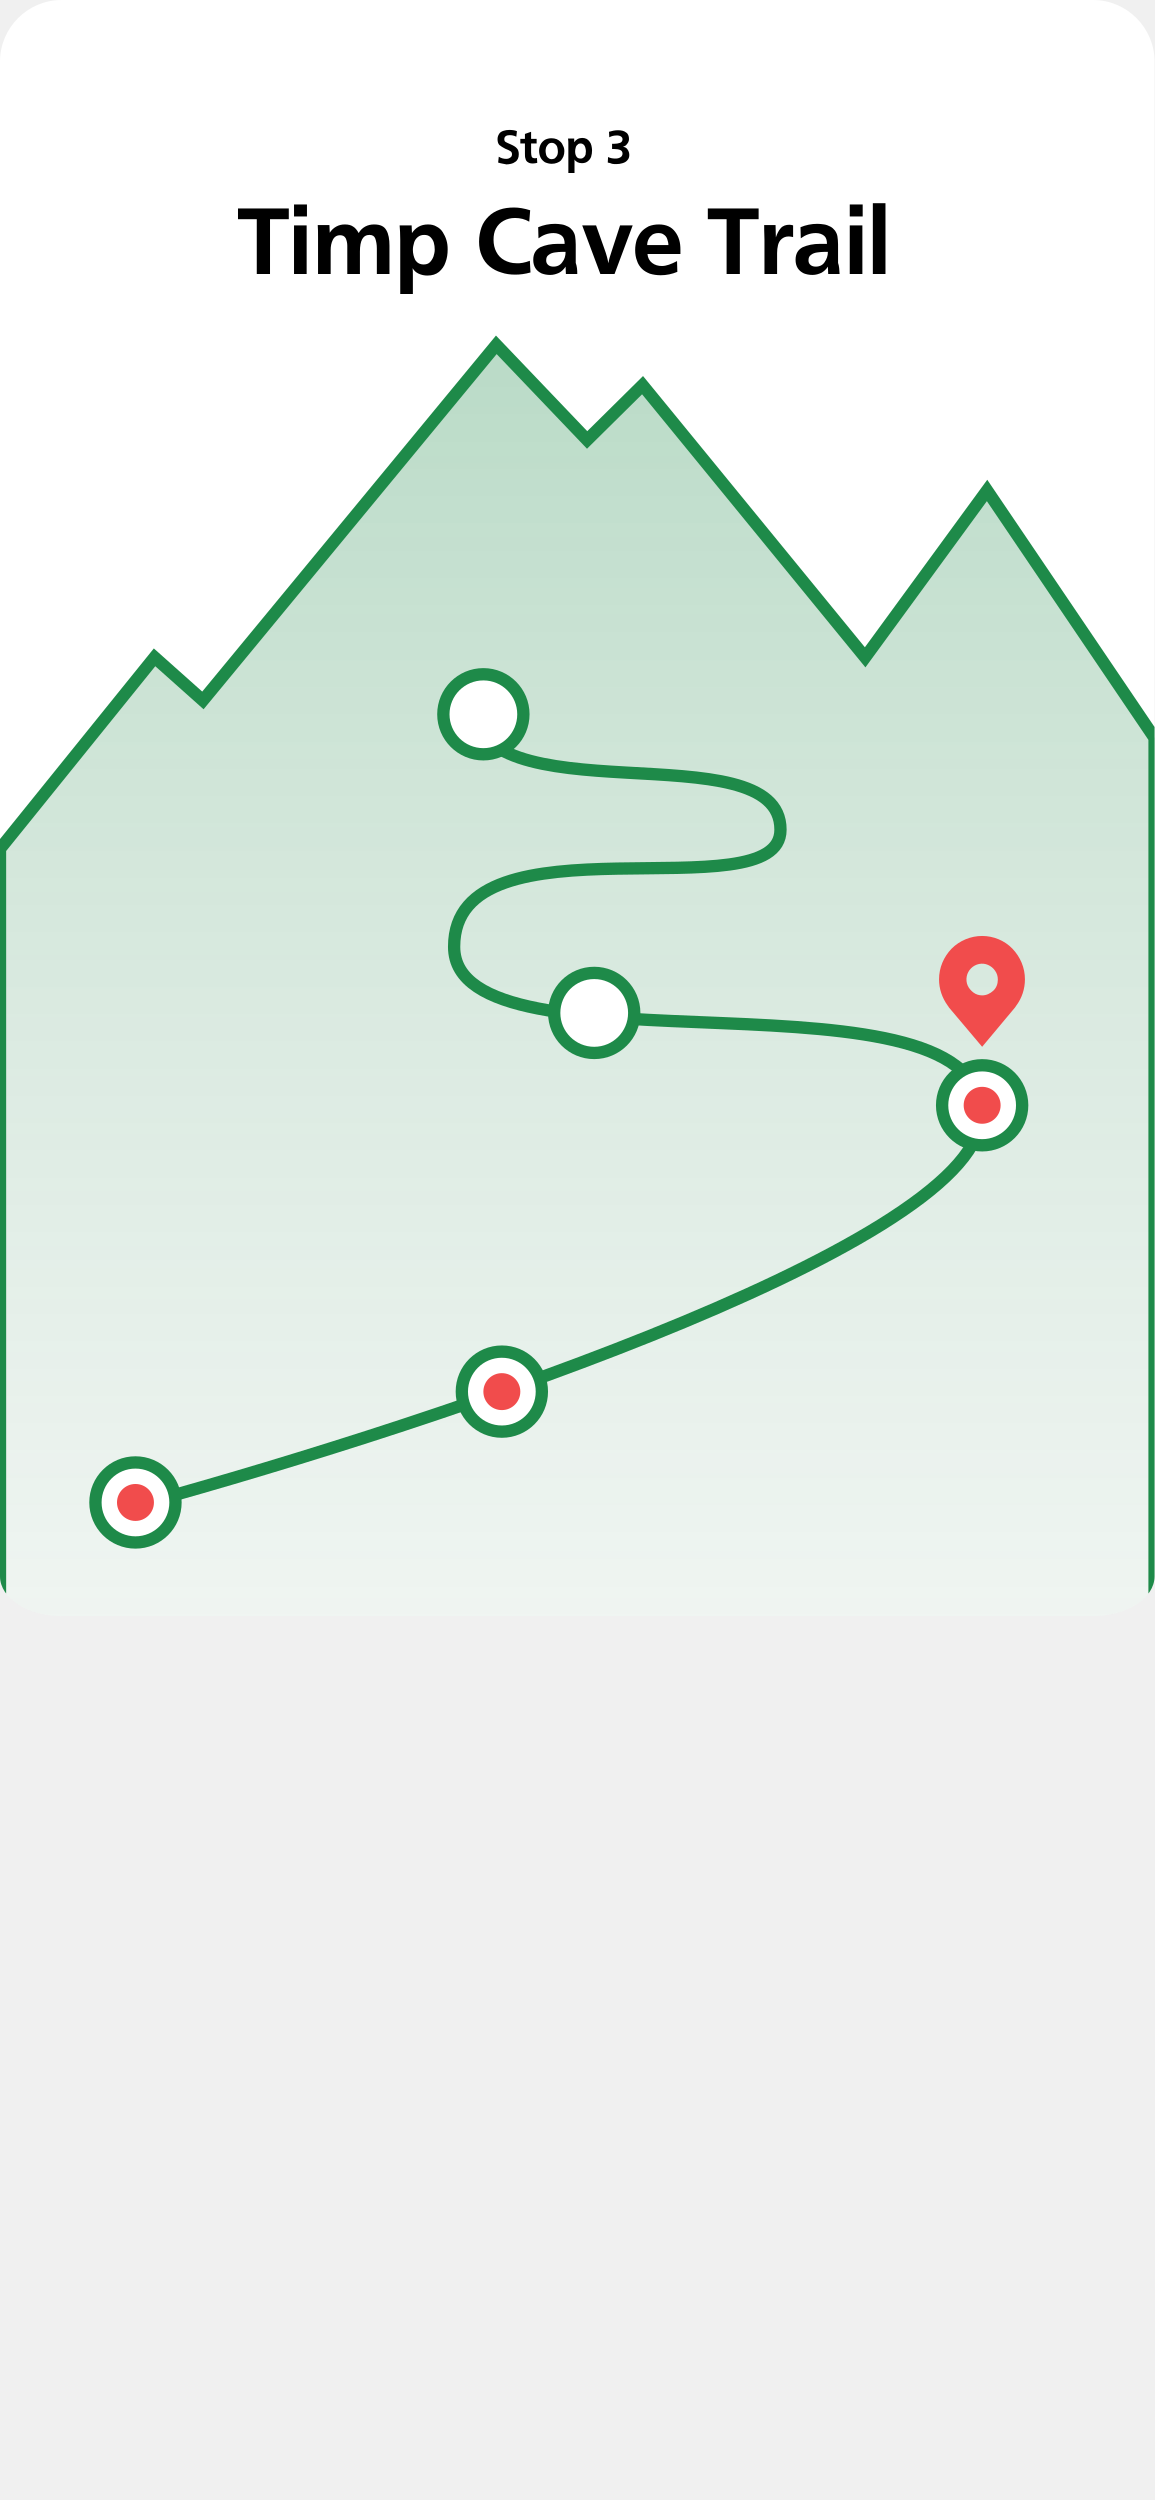
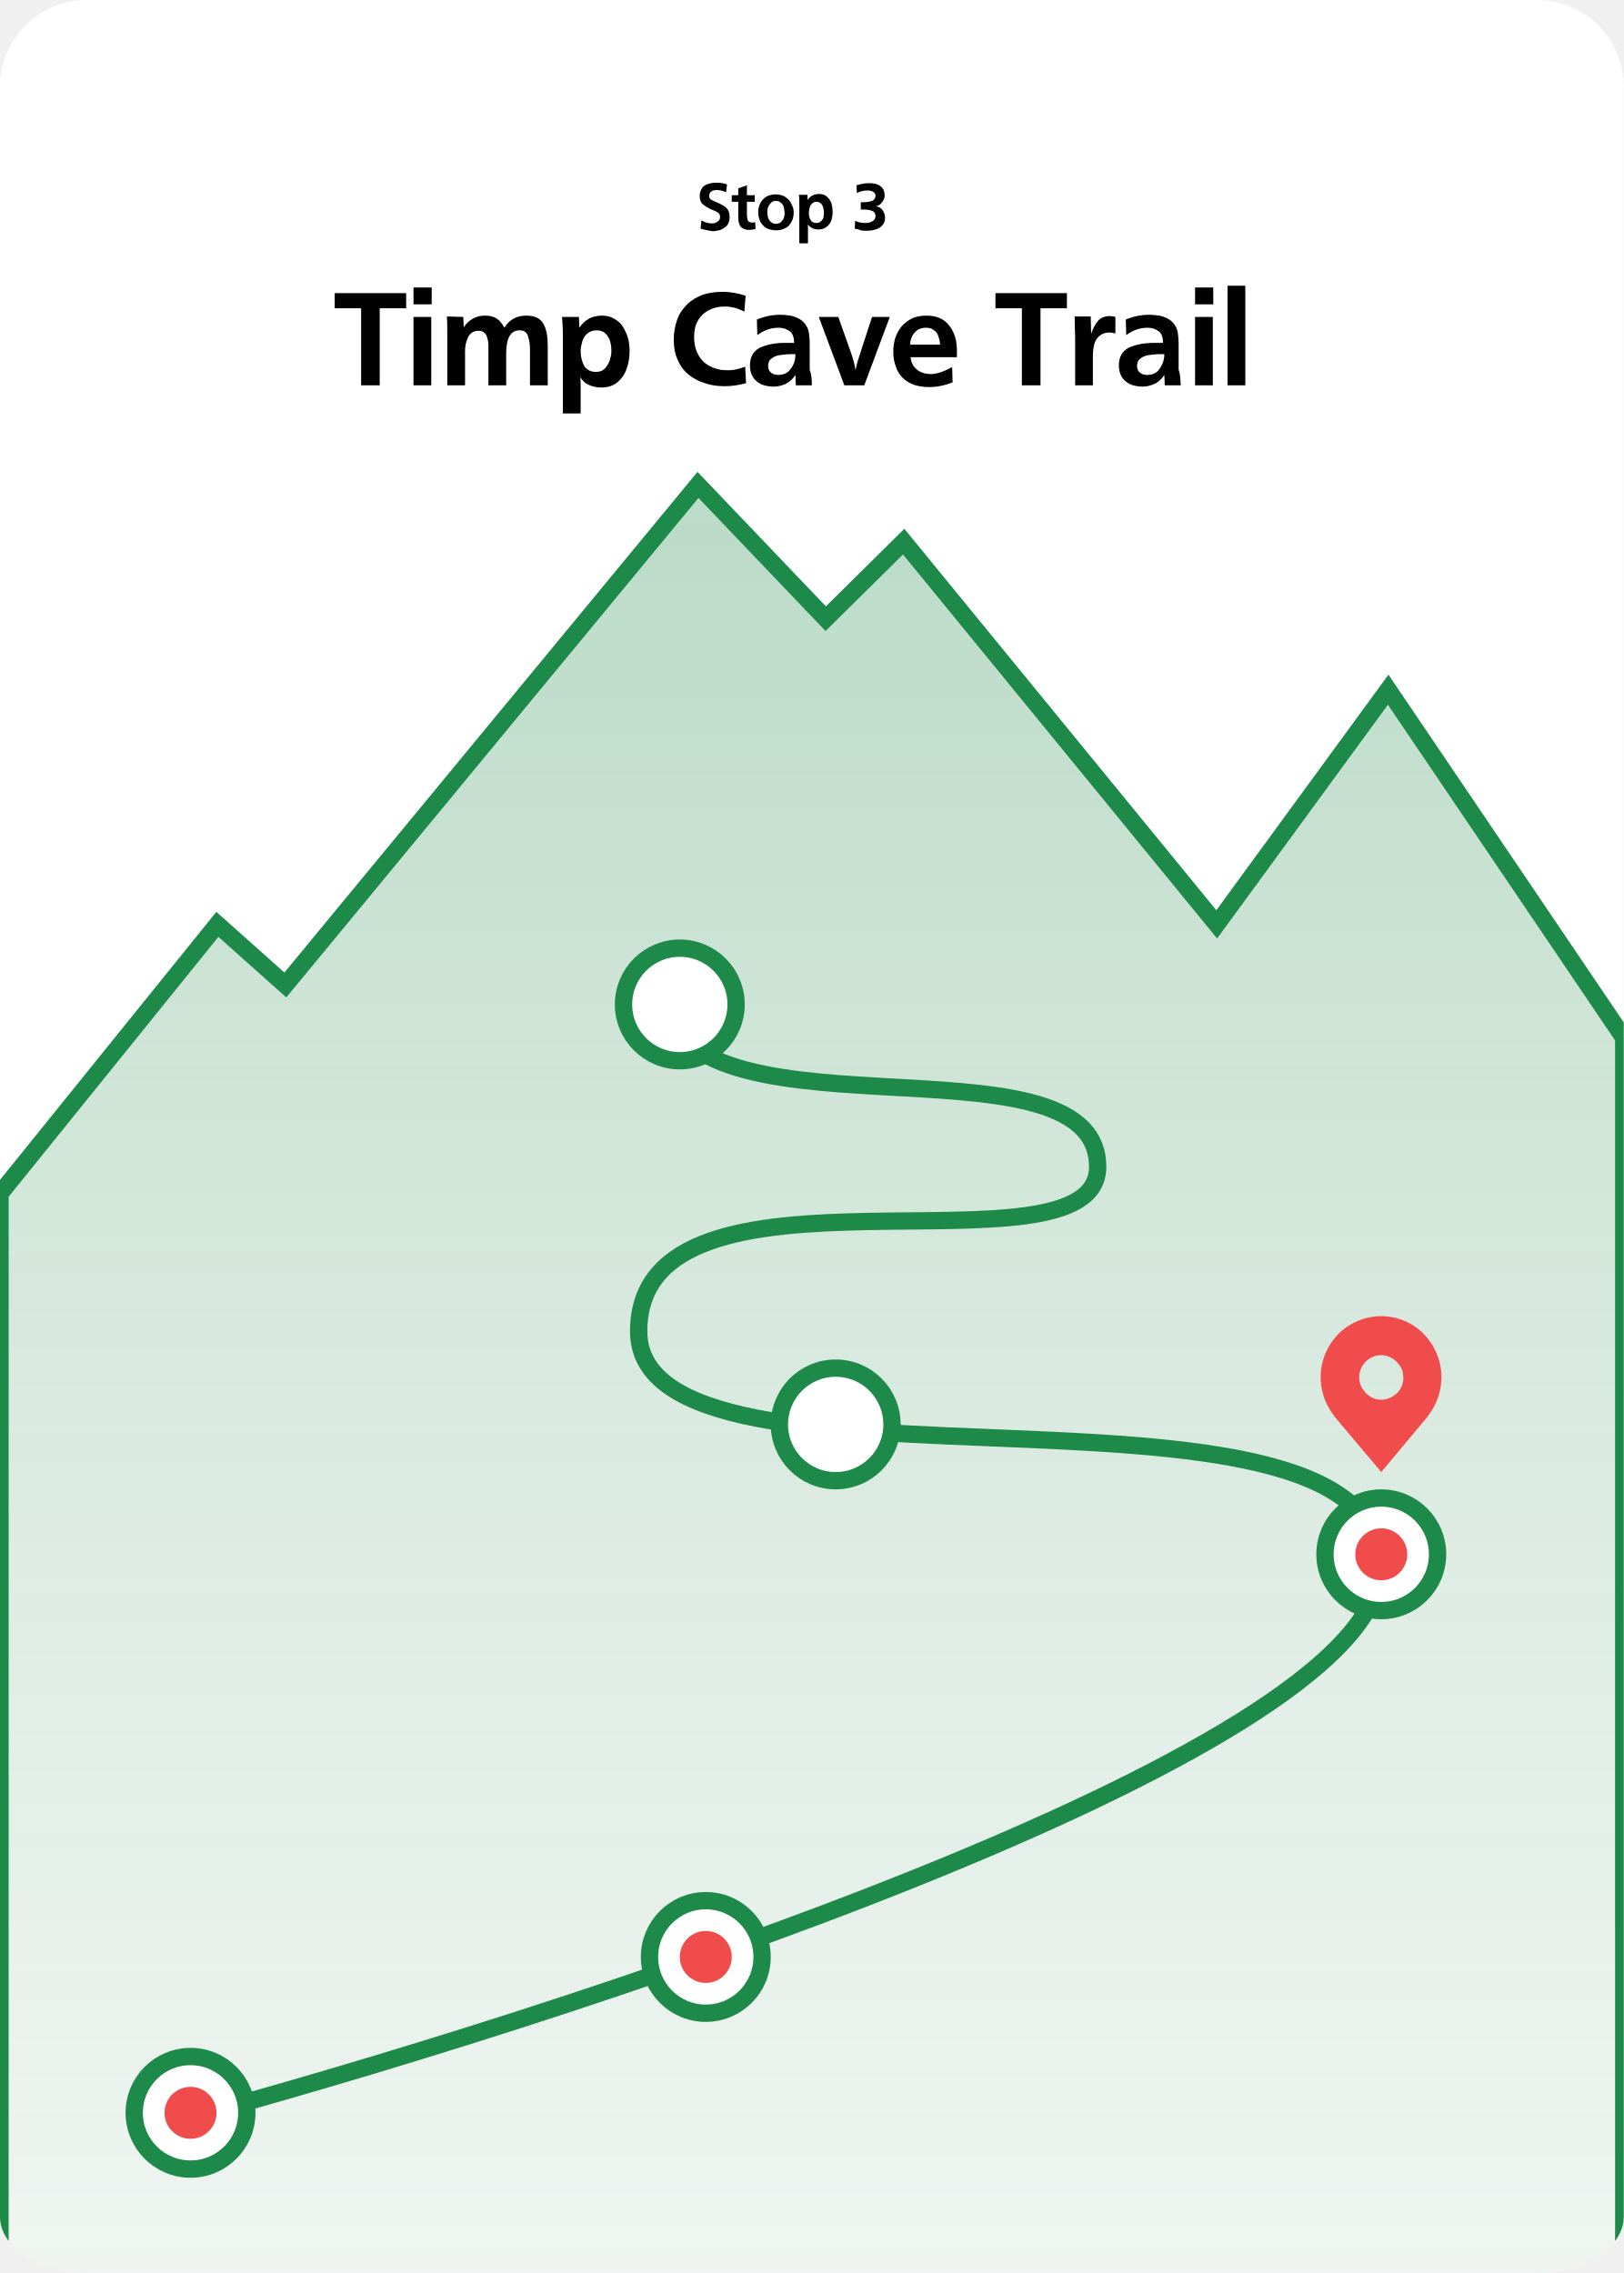
- <svg xmlns="http://www.w3.org/2000/svg" xmlns:xlink="http://www.w3.org/1999/xlink" version="1.1" id="Layer_1" x="0px" y="0px" viewBox="0 0 375 812" style="enable-background:new 0 0 375 812;" xml:space="preserve">
+ <svg xmlns="http://www.w3.org/2000/svg" xmlns:xlink="http://www.w3.org/1999/xlink" version="1.1" id="Layer_1" x="0px" y="0px" viewBox="0 0 375 525" style="enable-background:new 0 0 375 525;" xml:space="preserve">
  <style type="text/css">
- 	.st0{clip-path:url(#SVGID_00000042002182646382453890000018380629238456914076_);}
+ 	.st0{clip-path:url(#SVGID_00000096738030614387902580000017192151140783946662_);}
	.st1{fill:#FFFFFF;}
- 	.st2{fill:url(#SVGID_00000095314932862104027070000003151044133822357438_);stroke:#1E8A49;stroke-width:4;}
+ 	.st2{fill:url(#SVGID_00000147918576785711531180000012423760388169997200_);stroke:#1E8A49;stroke-width:4;}
	.st3{fill:none;stroke:#1E8A49;stroke-width:4;}
	.st4{fill:#FFFFFF;stroke:#1E8A49;stroke-width:4;}
	.st5{fill:#F14C4C;}
</style>
  <g>
-     <defs>
-       <path id="SVGID_1_" d="M20,0h335c11,0,20,5.8,20,12.9v499.1c0,7.1-9,12.9-20,12.9H20c-11,0-20-5.8-20-12.9V12.9C0,5.8,9,0,20,0z" />
-     </defs>
-     <clipPath id="SVGID_00000083775722525157554790000015619003543833203128_">
-       <use xlink:href="#SVGID_1_" style="overflow:visible;" />
-     </clipPath>
-     <g style="clip-path:url(#SVGID_00000083775722525157554790000015619003543833203128_);">
-       <path class="st1" d="M20,0h335c11,0,20,9,20,20v772c0,11-9,20-20,20H20c-11,0-20-9-20-20V20C0,9,9,0,20,0z" />
-       <linearGradient id="SVGID_00000054963872526143027310000005210673901414117517_" gradientUnits="userSpaceOnUse" x1="187.5" y1="700" x2="187.5" y2="0" gradientTransform="matrix(1 0 0 -1 0 812)">
-         <stop offset="0" style="stop-color:#1E8A49;stop-opacity:0.31" />
-         <stop offset="1" style="stop-color:#C7C7C7;stop-opacity:0" />
-       </linearGradient>
-       <path style="fill:url(#SVGID_00000054963872526143027310000005210673901414117517_);stroke:#1E8A49;stroke-width:4;" d="    M50.2,213.5L0,275.7V812h375V239.7l-54.4-80.4L281,213.5l-72.3-88.4l-18,17.8L161.2,112L65.9,227.5L50.2,213.5z" />
-       <path d="M87.7,89h-4.3V71.2h-6.1v-3.5h16.5v3.5h-6.1V89z M99.6,89h-4.1V73.2h4.1V89z M99.7,70.3h-4.2v-3.9h4.2V70.3z M107,73.2    l0.1,2.4c0.5-0.8,1.2-1.5,2.1-2c0.9-0.5,1.8-0.7,2.8-0.7c1.1,0,2,0.2,2.7,0.7c0.7,0.4,1.3,1.2,1.8,2.1c0.5-0.9,1.2-1.6,2.1-2.1    c0.9-0.5,1.9-0.7,2.9-0.7c2,0,3.3,0.6,4,1.9c0.7,1.2,1,2.9,1,5V89h-4.1v-7.7v-0.6c0-1.3-0.2-2.3-0.5-3.2c-0.3-0.8-0.9-1.2-1.9-1.2    c-2.1,0-3.1,1.8-3.1,5.4V89h-4.1v-8.1v-1.1c0-0.9-0.2-1.7-0.5-2.4c-0.4-0.7-1-1-1.8-1c-1.1,0-1.9,0.5-2.4,1.5    c-0.5,1-0.7,2.1-0.7,3.3V89h-4.1V77c0-1.4,0-2.7-0.1-3.9H107z M134.1,95.5H130V77.8c0-1.8-0.1-3.4-0.2-4.6h3.9l0.1,2.5    c1.2-1.8,2.9-2.8,5.2-2.8c1.1,0,2,0.2,2.8,0.7c0.8,0.4,1.5,1,2,1.8c0.5,0.8,0.9,1.6,1.2,2.6c0.3,1,0.4,1.9,0.4,3    c0,1.5-0.2,2.9-0.7,4.2c-0.4,1.3-1.2,2.3-2.1,3.1c-1,0.8-2.2,1.2-3.8,1.2c-1,0-1.9-0.2-2.8-0.6s-1.5-1-2-1.8    c0.1,0.5,0.1,1.3,0.1,2.4V95.5z M141.2,81.1c0-0.8-0.1-1.6-0.3-2.3c-0.2-0.7-0.6-1.3-1.1-1.8c-0.5-0.5-1.2-0.7-2-0.7    c-0.8,0-1.5,0.2-2.1,0.7c-0.6,0.5-1,1.1-1.2,1.8c-0.2,0.7-0.4,1.5-0.4,2.3c0,1.3,0.3,2.4,0.8,3.4c0.6,0.9,1.5,1.4,2.7,1.4    c0.8,0,1.5-0.2,2-0.7c0.5-0.5,0.9-1.1,1.2-1.9C141,82.6,141.2,81.9,141.2,81.1z M172.1,84.7l0.2,3.8c-1.8,0.5-3.4,0.7-4.9,0.7    c-1.7,0-3.2-0.2-4.6-0.7c-1.4-0.4-2.7-1.1-3.8-2c-1.1-0.9-1.9-2-2.5-3.4c-0.6-1.3-0.9-2.9-0.9-4.6c0-1.7,0.3-3.3,0.8-4.7    c0.5-1.4,1.3-2.5,2.3-3.5c1-1,2.2-1.7,3.6-2.2c1.4-0.5,3-0.7,4.7-0.7c1.5,0,3.3,0.3,5.2,0.9l-0.3,3.7c-1.4-0.8-2.9-1.2-4.6-1.2    c-1.4,0-2.6,0.3-3.7,0.9c-1.1,0.6-1.9,1.4-2.5,2.5c-0.6,1.1-0.8,2.3-0.8,3.7c0,1.4,0.3,2.8,0.9,3.9c0.6,1.2,1.5,2.1,2.6,2.7    c1.1,0.6,2.4,1,3.9,1C169,85.6,170.5,85.3,172.1,84.7z M187.5,89h-3.7l-0.1-2.4c-0.5,0.8-1.2,1.5-2.1,2c-0.9,0.4-1.8,0.7-2.9,0.7    c-1.1,0-2-0.2-2.8-0.5c-0.8-0.4-1.5-0.9-2-1.7c-0.5-0.8-0.7-1.7-0.7-2.7c0-2,0.8-3.3,2.3-4.1c1.6-0.7,3.4-1.1,5.7-1.1    c0.3,0,0.5,0,0.6,0c0.1,0,0.3,0,0.6,0c0.3,0,0.7,0,1,0c0-1.2-0.3-2.1-0.9-2.6s-1.5-0.9-2.7-0.9c-1.8,0-3.4,0.6-4.9,1.7l-0.1-3.6    c1.7-0.7,3.5-1.1,5.5-1.1c0.7,0,1.5,0.1,2.2,0.2c0.7,0.1,1.4,0.4,2,0.7c0.6,0.3,1.1,0.8,1.5,1.3c0.4,0.6,0.7,1.2,0.8,1.9    c0.1,0.7,0.2,1.6,0.2,2.6c0,1,0,2.1,0,3.1c0,1,0,2,0,2.9C187.4,86.5,187.5,87.6,187.5,89z M183.7,81.8c-0.1,0-0.3,0-0.5,0h-0.5    c-0.9,0-1.7,0.1-2.5,0.2c-0.7,0.1-1.4,0.3-2,0.8c-0.6,0.4-0.8,1-0.8,1.8c0,0.6,0.2,1.1,0.7,1.5c0.5,0.4,1.1,0.5,1.7,0.5    c1.2,0,2.2-0.5,2.8-1.4C183.4,84.2,183.7,83.1,183.7,81.8z M199.6,89H195l-5.9-15.8h4.5l2.7,7.6c0.7,1.9,1.1,3.5,1.3,4.7    c0.2-1.3,0.6-2.5,1-3.7l2.8-8.6h4.1L199.6,89z M219.9,84.8l0.1,3.5c-1.7,0.7-3.5,1.1-5.4,1.1c-1.3,0-2.5-0.2-3.5-0.5    c-1-0.4-1.9-0.9-2.6-1.6c-0.7-0.7-1.3-1.6-1.6-2.6c-0.4-1-0.6-2.2-0.6-3.5c0-1.2,0.2-2.3,0.5-3.3c0.4-1,0.9-1.9,1.5-2.6    c0.7-0.8,1.5-1.3,2.4-1.8c1-0.4,2.1-0.6,3.3-0.6c1.2,0,2.2,0.2,3.1,0.6c0.9,0.4,1.6,1,2.2,1.8c0.6,0.8,1,1.6,1.3,2.6    c0.3,1,0.4,2.1,0.4,3.2c0,0.2,0,0.4,0,0.5c0,0.1,0,0.2,0,0.4c0,0.2,0,0.3,0,0.5h-10.7c0.1,1.2,0.6,2.2,1.5,2.9c0.9,0.7,2,1,3.2,1    C216.4,86.4,218,85.8,219.9,84.8z M217.1,79.6c0-0.7-0.2-1.4-0.4-2c-0.2-0.6-0.6-1.1-1.1-1.4c-0.5-0.4-1.1-0.5-1.8-0.5    c-0.7,0-1.4,0.2-1.9,0.5c-0.5,0.4-0.9,0.8-1.2,1.4c-0.3,0.6-0.5,1.2-0.5,2H217.1z M240.3,89H236V71.2h-6.1v-3.5h16.5v3.5h-6.1V89z     M252.4,89h-4.1V77.9c-0.1-2.6-0.1-4.2-0.1-4.8h3.7l0.1,4c0.4-1.2,0.9-2.2,1.6-3c0.7-0.8,1.7-1.1,2.8-1.1c0.4,0,0.8,0.1,1.2,0.2    V77c-0.5-0.1-1-0.2-1.4-0.2c-1,0-1.7,0.3-2.3,0.8s-1,1.2-1.2,2c-0.2,0.8-0.3,1.7-0.3,2.6v0.3V89z M272.7,89h-3.7l-0.1-2.4    c-0.5,0.8-1.2,1.5-2.1,2c-0.9,0.4-1.8,0.7-2.9,0.7c-1.1,0-2-0.2-2.8-0.5c-0.8-0.4-1.5-0.9-2-1.7c-0.5-0.8-0.7-1.7-0.7-2.7    c0-2,0.8-3.3,2.3-4.1c1.6-0.7,3.4-1.1,5.7-1.1c0.3,0,0.5,0,0.6,0c0.1,0,0.3,0,0.6,0c0.3,0,0.7,0,1,0c0-1.2-0.3-2.1-0.9-2.6    s-1.5-0.9-2.7-0.9c-1.8,0-3.4,0.6-4.9,1.7l-0.1-3.6c1.7-0.7,3.5-1.1,5.5-1.1c0.7,0,1.5,0.1,2.2,0.2c0.7,0.1,1.4,0.4,2,0.7    c0.6,0.3,1.1,0.8,1.5,1.3c0.4,0.6,0.7,1.2,0.8,1.9c0.1,0.7,0.2,1.6,0.2,2.6c0,1,0,2.1,0,3.1c0,1,0,2,0,2.9    C272.6,86.5,272.6,87.6,272.7,89z M268.9,81.8c-0.1,0-0.3,0-0.5,0h-0.5c-0.9,0-1.7,0.1-2.5,0.2c-0.7,0.1-1.4,0.3-2,0.8    c-0.6,0.4-0.8,1-0.8,1.8c0,0.6,0.2,1.1,0.7,1.5c0.5,0.4,1.1,0.5,1.7,0.5c1.2,0,2.2-0.5,2.8-1.4C268.5,84.2,268.9,83.1,268.9,81.8z     M280.1,89H276V73.2h4.1V89z M280.2,70.3h-4.2v-3.9h4.2V70.3z M287.6,89h-4.1V66h4.1V89z" />
-       <path d="M161.8,52.8l0.2-1.9c0.8,0.5,1.6,0.7,2.4,0.7c0.5,0,0.9-0.1,1.3-0.4c0.4-0.2,0.6-0.6,0.6-1.1c0-0.5-0.2-0.8-0.5-1    c-0.3-0.2-0.9-0.5-1.7-0.8c-0.8-0.4-1.4-0.8-1.9-1.2c-0.4-0.4-0.6-1.1-0.6-1.9c0-0.7,0.2-1.2,0.5-1.7c0.3-0.5,0.8-0.8,1.4-1    c0.6-0.2,1.2-0.3,1.9-0.3c0.9,0,1.8,0.1,2.5,0.4l-0.2,1.8c-0.8-0.4-1.5-0.5-2.2-0.5c-0.5,0-0.9,0.1-1.2,0.3    c-0.3,0.2-0.5,0.5-0.5,1c0,0.4,0.1,0.7,0.4,0.9c0.3,0.2,0.8,0.4,1.7,0.8c0.9,0.4,1.6,0.8,2,1.3c0.4,0.4,0.6,1.1,0.6,1.9    c0,0.6-0.1,1.1-0.3,1.5c-0.2,0.4-0.5,0.8-0.9,1c-0.4,0.3-0.8,0.5-1.3,0.6c-0.5,0.1-1,0.2-1.5,0.2    C163.6,53.2,162.7,53.1,161.8,52.8z M174.4,51.3l0.1,1.6c-0.5,0.1-1,0.2-1.4,0.2c-0.7,0-1.2-0.1-1.6-0.4c-0.4-0.2-0.7-0.6-0.8-1.1    c-0.2-0.5-0.2-1-0.2-1.7v-3.3H169v-1.5h1.5v-1.6l2-0.7v2.3h1.8v1.5h-1.8v2.9c0,0.6,0.1,1.1,0.2,1.4c0.1,0.3,0.5,0.5,1,0.5    C173.9,51.4,174.2,51.4,174.4,51.3z M183.3,49.1c0,0.6-0.1,1.2-0.3,1.7c-0.2,0.5-0.5,0.9-0.8,1.3c-0.4,0.4-0.8,0.6-1.3,0.8    c-0.5,0.2-1.1,0.3-1.7,0.3c-0.8,0-1.5-0.2-2.2-0.5c-0.6-0.4-1.1-0.9-1.4-1.5c-0.3-0.6-0.5-1.4-0.5-2.2s0.2-1.5,0.5-2.1    c0.3-0.6,0.8-1.1,1.4-1.5c0.6-0.3,1.3-0.5,2.1-0.5c0.6,0,1.2,0.1,1.7,0.3c0.5,0.2,0.9,0.5,1.3,0.9c0.4,0.4,0.6,0.8,0.8,1.3    C183.2,47.9,183.3,48.5,183.3,49.1z M181.2,49.1c0-0.4-0.1-0.8-0.2-1.3c-0.1-0.4-0.4-0.8-0.7-1c-0.3-0.3-0.7-0.4-1.1-0.4    c-0.4,0-0.8,0.1-1.1,0.4c-0.3,0.3-0.5,0.6-0.7,1c-0.1,0.4-0.2,0.8-0.2,1.2c0,0.4,0.1,0.9,0.2,1.3c0.1,0.4,0.4,0.8,0.7,1    c0.3,0.3,0.7,0.4,1.1,0.4c0.3,0,0.6-0.1,0.9-0.2c0.2-0.2,0.5-0.4,0.6-0.6c0.2-0.2,0.3-0.5,0.4-0.8    C181.2,49.7,181.2,49.4,181.2,49.1z M186.7,56.2h-2.1v-8.9c0-0.9,0-1.7-0.1-2.3h2l0,1.2c0.6-0.9,1.5-1.4,2.6-1.4    c0.5,0,1,0.1,1.4,0.3c0.4,0.2,0.7,0.5,1,0.9c0.3,0.4,0.5,0.8,0.6,1.3c0.1,0.5,0.2,1,0.2,1.5c0,0.8-0.1,1.4-0.3,2.1    c-0.2,0.6-0.6,1.1-1.1,1.5c-0.5,0.4-1.1,0.6-1.9,0.6c-0.5,0-1-0.1-1.4-0.3c-0.4-0.2-0.8-0.5-1-0.9c0,0.3,0,0.7,0,1.2V56.2z     M190.3,49.1c0-0.4-0.1-0.8-0.2-1.2c-0.1-0.4-0.3-0.7-0.5-0.9c-0.2-0.2-0.6-0.4-1-0.4c-0.4,0-0.8,0.1-1,0.4    c-0.3,0.2-0.5,0.5-0.6,0.9c-0.1,0.4-0.2,0.8-0.2,1.2c0,0.7,0.1,1.2,0.4,1.7c0.3,0.5,0.7,0.7,1.4,0.7c0.4,0,0.7-0.1,1-0.4    c0.3-0.2,0.5-0.6,0.6-0.9C190.2,49.8,190.3,49.4,190.3,49.1z M197.4,52.8l0.1-1.8c0.8,0.4,1.6,0.5,2.4,0.5c0.6,0,1.1-0.1,1.6-0.4    c0.4-0.2,0.7-0.7,0.7-1.2c0-0.6-0.3-1-0.8-1.2c-0.5-0.2-1.2-0.3-1.9-0.3c-0.2,0-0.4,0-0.7,0v-1.7c0.2,0,0.4,0,0.7,0    c0.7,0,1.3-0.1,1.9-0.3c0.5-0.2,0.8-0.6,0.8-1.2c0-0.3-0.1-0.5-0.3-0.7c-0.2-0.2-0.4-0.3-0.7-0.4c-0.3-0.1-0.6-0.1-0.9-0.1    c-0.9,0-1.7,0.2-2.4,0.6l-0.1-1.8c1-0.3,2-0.5,2.9-0.5c1.1,0,2,0.2,2.6,0.7c0.7,0.4,1,1.2,1,2.2c0,0.4-0.1,0.7-0.3,1.1    c-0.2,0.3-0.4,0.6-0.7,0.9c-0.3,0.2-0.6,0.4-1,0.4c0.5,0.2,0.9,0.3,1,0.4c0.3,0.2,0.6,0.6,0.8,1c0.2,0.4,0.3,0.9,0.3,1.3    c0,0.7-0.2,1.3-0.6,1.7c-0.4,0.5-0.9,0.8-1.6,1c-0.6,0.2-1.3,0.3-2,0.3c-0.5,0-0.9,0-1.4-0.1C198.4,53,197.9,52.9,197.4,52.8z" />
-       <path class="st3" d="M37,491c92.5-24.8,278.3-85.1,281.5-127.5c4-53-171-11.5-171-56s106-10.5,106-38c0-33-100.5-2.5-100.5-42" />
-       <circle class="st4" cx="44" cy="488" r="13" />
-       <circle class="st4" cx="163" cy="452" r="13" />
-       <circle class="st4" cx="319" cy="359" r="13" />
-       <circle class="st4" cx="193" cy="329" r="13" />
-       <circle class="st4" cx="157" cy="232" r="13" />
-       <path class="st5" d="M319,304c-3.7,0-7.3,1.5-9.9,4.1c-2.6,2.7-4.1,6.2-4.1,10c0,3.1,1,6,2.8,8.5c0,0,0.4,0.5,0.4,0.6L319,340    l10.7-12.8c0.1-0.1,0.4-0.6,0.4-0.6l0,0c1.8-2.4,2.8-5.4,2.8-8.5c0-3.8-1.5-7.3-4.1-10C326.3,305.5,322.7,304,319,304z M319,323.3    c-1,0-2-0.3-2.8-0.9c-0.8-0.6-1.5-1.4-1.9-2.3c-0.4-0.9-0.5-2-0.3-3c0.2-1,0.7-1.9,1.4-2.6c0.7-0.7,1.6-1.2,2.6-1.4    c1-0.2,2-0.1,2.9,0.3c0.9,0.4,1.7,1,2.3,1.9c0.6,0.8,0.9,1.8,0.9,2.9c0,1.4-0.5,2.7-1.5,3.6C321.6,322.7,320.4,323.3,319,323.3z" />
-       <circle class="st5" cx="44" cy="488" r="6" />
-       <circle class="st5" cx="163" cy="452" r="6" />
-       <circle class="st5" cx="319" cy="359" r="6" />
+     <g>
+       <defs>
+         <path id="SVGID_1_" d="M20,0h335c11,0,20,5.8,20,12.9V512c0,7.1-9,12.9-20,12.9H20c-11,0-20-5.8-20-12.9V12.9C0,5.8,9,0,20,0z" />
+       </defs>
+       <clipPath id="SVGID_00000012434064037176224340000002460485100135071678_">
+         <use xlink:href="#SVGID_1_" style="overflow:visible;" />
+       </clipPath>
+       <g style="clip-path:url(#SVGID_00000012434064037176224340000002460485100135071678_);">
+         <path class="st1" d="M20,0h335c11,0,20,9,20,20v772c0,11-9,20-20,20H20c-11,0-20-9-20-20V20C0,9,9,0,20,0z" />
+         <linearGradient id="SVGID_00000181776984721004226770000002155099877537716146_" gradientUnits="userSpaceOnUse" x1="187.5" y1="-668" x2="187.5" y2="32" gradientTransform="matrix(1 0 0 1 0 780)">
+           <stop offset="0" style="stop-color:#1E8A49;stop-opacity:0.31" />
+           <stop offset="1" style="stop-color:#C7C7C7;stop-opacity:0" />
+         </linearGradient>
+         <path style="fill:url(#SVGID_00000181776984721004226770000002155099877537716146_);stroke:#1E8A49;stroke-width:4;" d="     M50.2,213.5L0,275.7V812h375V239.7l-54.4-80.4L281,213.5l-72.3-88.4l-18,17.8L161.2,112L65.9,227.5L50.2,213.5z" />
+         <path d="M87.7,89h-4.3V71.2h-6.1v-3.5h16.5v3.5h-6.1V89z M99.6,89h-4.1V73.2h4.1V89z M99.7,70.3h-4.2v-3.9h4.2V70.3z M107,73.2     l0.1,2.4c0.5-0.8,1.2-1.5,2.1-2s1.8-0.7,2.8-0.7c1.1,0,2,0.2,2.7,0.7c0.7,0.4,1.3,1.2,1.8,2.1c0.5-0.9,1.2-1.6,2.1-2.1     s1.9-0.7,2.9-0.7c2,0,3.3,0.6,4,1.9c0.7,1.2,1,2.9,1,5V89h-4.1v-7.7v-0.6c0-1.3-0.2-2.3-0.5-3.2c-0.3-0.8-0.9-1.2-1.9-1.2     c-2.1,0-3.1,1.8-3.1,5.4V89h-4.1v-8.1v-1.1c0-0.9-0.2-1.7-0.5-2.4c-0.4-0.7-1-1-1.8-1c-1.1,0-1.9,0.5-2.4,1.5s-0.7,2.1-0.7,3.3     V89h-4.1V77c0-1.4,0-2.7-0.1-3.9L107,73.2L107,73.2z M134.1,95.5H130V77.8c0-1.8-0.1-3.4-0.2-4.6h3.9l0.1,2.5     c1.2-1.8,2.9-2.8,5.2-2.8c1.1,0,2,0.2,2.8,0.7c0.8,0.4,1.5,1,2,1.8s0.9,1.6,1.2,2.6s0.4,1.9,0.4,3c0,1.5-0.2,2.9-0.7,4.2     c-0.4,1.3-1.2,2.3-2.1,3.1c-1,0.8-2.2,1.2-3.8,1.2c-1,0-1.9-0.2-2.8-0.6s-1.5-1-2-1.8c0.1,0.5,0.1,1.3,0.1,2.4L134.1,95.5     L134.1,95.5z M141.2,81.1c0-0.8-0.1-1.6-0.3-2.3c-0.2-0.7-0.6-1.3-1.1-1.8s-1.2-0.7-2-0.7s-1.5,0.2-2.1,0.7s-1,1.1-1.2,1.8     c-0.2,0.7-0.4,1.5-0.4,2.3c0,1.3,0.3,2.4,0.8,3.4c0.6,0.9,1.5,1.4,2.7,1.4c0.8,0,1.5-0.2,2-0.7s0.9-1.1,1.2-1.9     C141,82.6,141.2,81.9,141.2,81.1z M172.1,84.7l0.2,3.8c-1.8,0.5-3.4,0.7-4.9,0.7c-1.7,0-3.2-0.2-4.6-0.7c-1.4-0.4-2.7-1.1-3.8-2     s-1.9-2-2.5-3.4c-0.6-1.3-0.9-2.9-0.9-4.6s0.3-3.3,0.8-4.7c0.5-1.4,1.3-2.5,2.3-3.5s2.2-1.7,3.6-2.2c1.4-0.5,3-0.7,4.7-0.7     c1.5,0,3.3,0.3,5.2,0.9l-0.3,3.7c-1.4-0.8-2.9-1.2-4.6-1.2c-1.4,0-2.6,0.3-3.7,0.9c-1.1,0.6-1.9,1.4-2.5,2.5s-0.8,2.3-0.8,3.7     c0,1.4,0.3,2.8,0.9,3.9c0.6,1.2,1.5,2.1,2.6,2.7s2.4,1,3.9,1C169,85.6,170.5,85.3,172.1,84.7z M187.5,89h-3.7l-0.1-2.4     c-0.5,0.8-1.2,1.5-2.1,2c-0.9,0.4-1.8,0.7-2.9,0.7c-1.1,0-2-0.2-2.8-0.5c-0.8-0.4-1.5-0.9-2-1.7c-0.5-0.8-0.7-1.7-0.7-2.7     c0-2,0.8-3.3,2.3-4.1c1.6-0.7,3.4-1.1,5.7-1.1c0.3,0,0.5,0,0.6,0s0.3,0,0.6,0s0.7,0,1,0c0-1.2-0.3-2.1-0.9-2.6s-1.5-0.9-2.7-0.9     c-1.8,0-3.4,0.6-4.9,1.7l-0.1-3.6c1.7-0.7,3.5-1.1,5.5-1.1c0.7,0,1.5,0.1,2.2,0.2s1.4,0.4,2,0.7c0.6,0.3,1.1,0.8,1.5,1.3     c0.4,0.6,0.7,1.2,0.8,1.9c0.1,0.7,0.2,1.6,0.2,2.6s0,2.1,0,3.1s0,2,0,2.9C187.4,86.5,187.5,87.6,187.5,89z M183.7,81.8     c-0.1,0-0.3,0-0.5,0h-0.5c-0.9,0-1.7,0.1-2.5,0.2c-0.7,0.1-1.4,0.3-2,0.8c-0.6,0.4-0.8,1-0.8,1.8c0,0.6,0.2,1.1,0.7,1.5     s1.1,0.5,1.7,0.5c1.2,0,2.2-0.5,2.8-1.4C183.4,84.2,183.7,83.1,183.7,81.8z M199.6,89H195l-5.9-15.8h4.5l2.7,7.6     c0.7,1.9,1.1,3.5,1.3,4.7c0.2-1.3,0.6-2.5,1-3.7l2.8-8.6h4.1L199.6,89z M219.9,84.8l0.1,3.5c-1.7,0.7-3.5,1.1-5.4,1.1     c-1.3,0-2.5-0.2-3.5-0.5c-1-0.4-1.9-0.9-2.6-1.6c-0.7-0.7-1.3-1.6-1.6-2.6c-0.4-1-0.6-2.2-0.6-3.5c0-1.2,0.2-2.3,0.5-3.3     c0.4-1,0.9-1.9,1.5-2.6c0.7-0.8,1.5-1.3,2.4-1.8c1-0.4,2.1-0.6,3.3-0.6s2.2,0.2,3.1,0.6c0.9,0.4,1.6,1,2.2,1.8     c0.6,0.8,1,1.6,1.3,2.6s0.4,2.1,0.4,3.2c0,0.2,0,0.4,0,0.5s0,0.2,0,0.4c0,0.2,0,0.3,0,0.5h-10.7c0.1,1.2,0.6,2.2,1.5,2.9     c0.9,0.7,2,1,3.2,1C216.4,86.4,218,85.8,219.9,84.8z M217.1,79.6c0-0.7-0.2-1.4-0.4-2s-0.6-1.1-1.1-1.4c-0.5-0.4-1.1-0.5-1.8-0.5     s-1.4,0.2-1.9,0.5c-0.5,0.4-0.9,0.8-1.2,1.4s-0.5,1.2-0.5,2H217.1z M240.3,89H236V71.2h-6.1v-3.5h16.5v3.5h-6.1L240.3,89     L240.3,89z M252.4,89h-4.1V77.9c-0.1-2.6-0.1-4.2-0.1-4.8h3.7l0.1,4c0.4-1.2,0.9-2.2,1.6-3c0.7-0.8,1.7-1.1,2.8-1.1     c0.4,0,0.8,0.1,1.2,0.2V77c-0.5-0.1-1-0.2-1.4-0.2c-1,0-1.7,0.3-2.3,0.8s-1,1.2-1.2,2s-0.3,1.7-0.3,2.6v0.3L252.4,89L252.4,89z      M272.7,89H269l-0.1-2.4c-0.5,0.8-1.2,1.5-2.1,2c-0.9,0.4-1.8,0.7-2.9,0.7s-2-0.2-2.8-0.5c-0.8-0.4-1.5-0.9-2-1.7     c-0.5-0.8-0.7-1.7-0.7-2.7c0-2,0.8-3.3,2.3-4.1c1.6-0.7,3.4-1.1,5.7-1.1c0.3,0,0.5,0,0.6,0s0.3,0,0.6,0c0.3,0,0.7,0,1,0     c0-1.2-0.3-2.1-0.9-2.6s-1.5-0.9-2.7-0.9c-1.8,0-3.4,0.6-4.9,1.7l-0.1-3.6c1.7-0.7,3.5-1.1,5.5-1.1c0.7,0,1.5,0.1,2.2,0.2     s1.4,0.4,2,0.7c0.6,0.3,1.1,0.8,1.5,1.3c0.4,0.6,0.7,1.2,0.8,1.9c0.1,0.7,0.2,1.6,0.2,2.6s0,2.1,0,3.1s0,2,0,2.9     C272.6,86.5,272.6,87.6,272.7,89z M268.9,81.8c-0.1,0-0.3,0-0.5,0h-0.5c-0.9,0-1.7,0.1-2.5,0.2c-0.7,0.1-1.4,0.3-2,0.8     c-0.6,0.4-0.8,1-0.8,1.8c0,0.6,0.2,1.1,0.7,1.5s1.1,0.5,1.7,0.5c1.2,0,2.2-0.5,2.8-1.4C268.5,84.2,268.9,83.1,268.9,81.8z      M280.1,89H276V73.2h4.1V89z M280.2,70.3H276v-3.9h4.2V70.3z M287.6,89h-4.1V66h4.1V89z" />
+         <path d="M161.8,52.8l0.2-1.9c0.8,0.5,1.6,0.7,2.4,0.7c0.5,0,0.9-0.1,1.3-0.4c0.4-0.2,0.6-0.6,0.6-1.1s-0.2-0.8-0.5-1     s-0.9-0.5-1.7-0.8c-0.8-0.4-1.4-0.8-1.9-1.2c-0.4-0.4-0.6-1.1-0.6-1.9c0-0.7,0.2-1.2,0.5-1.7s0.8-0.8,1.4-1     c0.6-0.2,1.2-0.3,1.9-0.3c0.9,0,1.8,0.1,2.5,0.4l-0.2,1.8c-0.8-0.4-1.5-0.5-2.2-0.5c-0.5,0-0.9,0.1-1.2,0.3s-0.5,0.5-0.5,1     c0,0.4,0.1,0.7,0.4,0.9c0.3,0.2,0.8,0.4,1.7,0.8c0.9,0.4,1.6,0.8,2,1.3c0.4,0.4,0.6,1.1,0.6,1.9c0,0.6-0.1,1.1-0.3,1.5     s-0.5,0.8-0.9,1c-0.4,0.3-0.8,0.5-1.3,0.6s-1,0.2-1.5,0.2C163.6,53.2,162.7,53.1,161.8,52.8z M174.4,51.3l0.1,1.6     c-0.5,0.1-1,0.2-1.4,0.2c-0.7,0-1.2-0.1-1.6-0.4c-0.4-0.2-0.7-0.6-0.8-1.1c-0.2-0.5-0.2-1-0.2-1.7v-3.3H169v-1.5h1.5v-1.6l2-0.7     v2.3h1.8v1.5h-1.8v2.9c0,0.6,0.1,1.1,0.2,1.4c0.1,0.3,0.5,0.5,1,0.5C173.9,51.4,174.2,51.4,174.4,51.3z M183.3,49.1     c0,0.6-0.1,1.2-0.3,1.7s-0.5,0.9-0.8,1.3c-0.4,0.4-0.8,0.6-1.3,0.8s-1.1,0.3-1.7,0.3c-0.8,0-1.5-0.2-2.2-0.5     c-0.6-0.4-1.1-0.9-1.4-1.5c-0.3-0.6-0.5-1.4-0.5-2.2s0.2-1.5,0.5-2.1s0.8-1.1,1.4-1.5c0.6-0.3,1.3-0.5,2.1-0.5     c0.6,0,1.2,0.1,1.7,0.3s0.9,0.5,1.3,0.9c0.4,0.4,0.6,0.8,0.8,1.3C183.2,47.9,183.3,48.5,183.3,49.1z M181.2,49.1     c0-0.4-0.1-0.8-0.2-1.3c-0.1-0.4-0.4-0.8-0.7-1c-0.3-0.3-0.7-0.4-1.1-0.4c-0.4,0-0.8,0.1-1.1,0.4c-0.3,0.3-0.5,0.6-0.7,1     c-0.1,0.4-0.2,0.8-0.2,1.2s0.1,0.9,0.2,1.3c0.1,0.4,0.4,0.8,0.7,1c0.3,0.3,0.7,0.4,1.1,0.4c0.3,0,0.6-0.1,0.9-0.2     c0.2-0.2,0.5-0.4,0.6-0.6c0.2-0.2,0.3-0.5,0.4-0.8C181.2,49.7,181.2,49.4,181.2,49.1z M186.7,56.2h-2.1v-8.9c0-0.9,0-1.7-0.1-2.3     h2v1.2c0.6-0.9,1.5-1.4,2.6-1.4c0.5,0,1,0.1,1.4,0.3s0.7,0.5,1,0.9s0.5,0.8,0.6,1.3s0.2,1,0.2,1.5c0,0.8-0.1,1.4-0.3,2.1     c-0.2,0.6-0.6,1.1-1.1,1.5S189.8,53,189,53c-0.5,0-1-0.1-1.4-0.3s-0.8-0.5-1-0.9c0,0.3,0,0.7,0,1.2v3.2H186.7z M190.3,49.1     c0-0.4-0.1-0.8-0.2-1.2c-0.1-0.4-0.3-0.7-0.5-0.9s-0.6-0.4-1-0.4s-0.8,0.1-1,0.4c-0.3,0.2-0.5,0.5-0.6,0.9s-0.2,0.8-0.2,1.2     c0,0.7,0.1,1.2,0.4,1.7c0.3,0.5,0.7,0.7,1.4,0.7c0.4,0,0.7-0.1,1-0.4c0.3-0.2,0.5-0.6,0.6-0.9C190.2,49.8,190.3,49.4,190.3,49.1z      M197.4,52.8l0.1-1.8c0.8,0.4,1.6,0.5,2.4,0.5c0.6,0,1.1-0.1,1.6-0.4c0.4-0.2,0.7-0.7,0.7-1.2c0-0.6-0.3-1-0.8-1.2     s-1.2-0.3-1.9-0.3c-0.2,0-0.4,0-0.7,0v-1.7c0.2,0,0.4,0,0.7,0c0.7,0,1.3-0.1,1.9-0.3c0.5-0.2,0.8-0.6,0.8-1.2     c0-0.3-0.1-0.5-0.3-0.7s-0.4-0.3-0.7-0.4c-0.3-0.1-0.6-0.1-0.9-0.1c-0.9,0-1.7,0.2-2.4,0.6l-0.1-1.8c1-0.3,2-0.5,2.9-0.5     c1.1,0,2,0.2,2.6,0.7c0.7,0.4,1,1.2,1,2.2c0,0.4-0.1,0.7-0.3,1.1c-0.2,0.3-0.4,0.6-0.7,0.9c-0.3,0.2-0.6,0.4-1,0.4     c0.5,0.2,0.9,0.3,1,0.4c0.3,0.2,0.6,0.6,0.8,1s0.3,0.9,0.3,1.3c0,0.7-0.2,1.3-0.6,1.7c-0.4,0.5-0.9,0.8-1.6,1     c-0.6,0.2-1.3,0.3-2,0.3c-0.5,0-0.9,0-1.4-0.1C198.4,53,197.9,52.9,197.4,52.8z" />
+         <path class="st3" d="M37,491c92.5-24.8,278.3-85.1,281.5-127.5c4-53-171-11.5-171-56s106-10.5,106-38c0-33-100.5-2.5-100.5-42" />
+         <circle class="st4" cx="44" cy="488" r="13" />
+         <circle class="st4" cx="163" cy="452" r="13" />
+         <circle class="st4" cx="319" cy="359" r="13" />
+         <circle class="st4" cx="193" cy="329" r="13" />
+         <circle class="st4" cx="157" cy="232" r="13" />
+         <path class="st5" d="M319,304c-3.7,0-7.3,1.5-9.9,4.1c-2.6,2.7-4.1,6.2-4.1,10c0,3.1,1,6,2.8,8.5c0,0,0.4,0.5,0.4,0.6L319,340     l10.7-12.8c0.1-0.1,0.4-0.6,0.4-0.6l0,0c1.8-2.4,2.8-5.4,2.8-8.5c0-3.8-1.5-7.3-4.1-10C326.3,305.5,322.7,304,319,304z      M319,323.3c-1,0-2-0.3-2.8-0.9s-1.5-1.4-1.9-2.3s-0.5-2-0.3-3s0.7-1.9,1.4-2.6c0.7-0.7,1.6-1.2,2.6-1.4c1-0.2,2-0.1,2.9,0.3     s1.7,1,2.3,1.9c0.6,0.8,0.9,1.8,0.9,2.9c0,1.4-0.5,2.7-1.5,3.6C321.6,322.7,320.4,323.3,319,323.3z" />
+         <circle class="st5" cx="44" cy="488" r="6" />
+         <circle class="st5" cx="163" cy="452" r="6" />
+         <circle class="st5" cx="319" cy="359" r="6" />
+       </g>
    </g>
  </g>
</svg>
